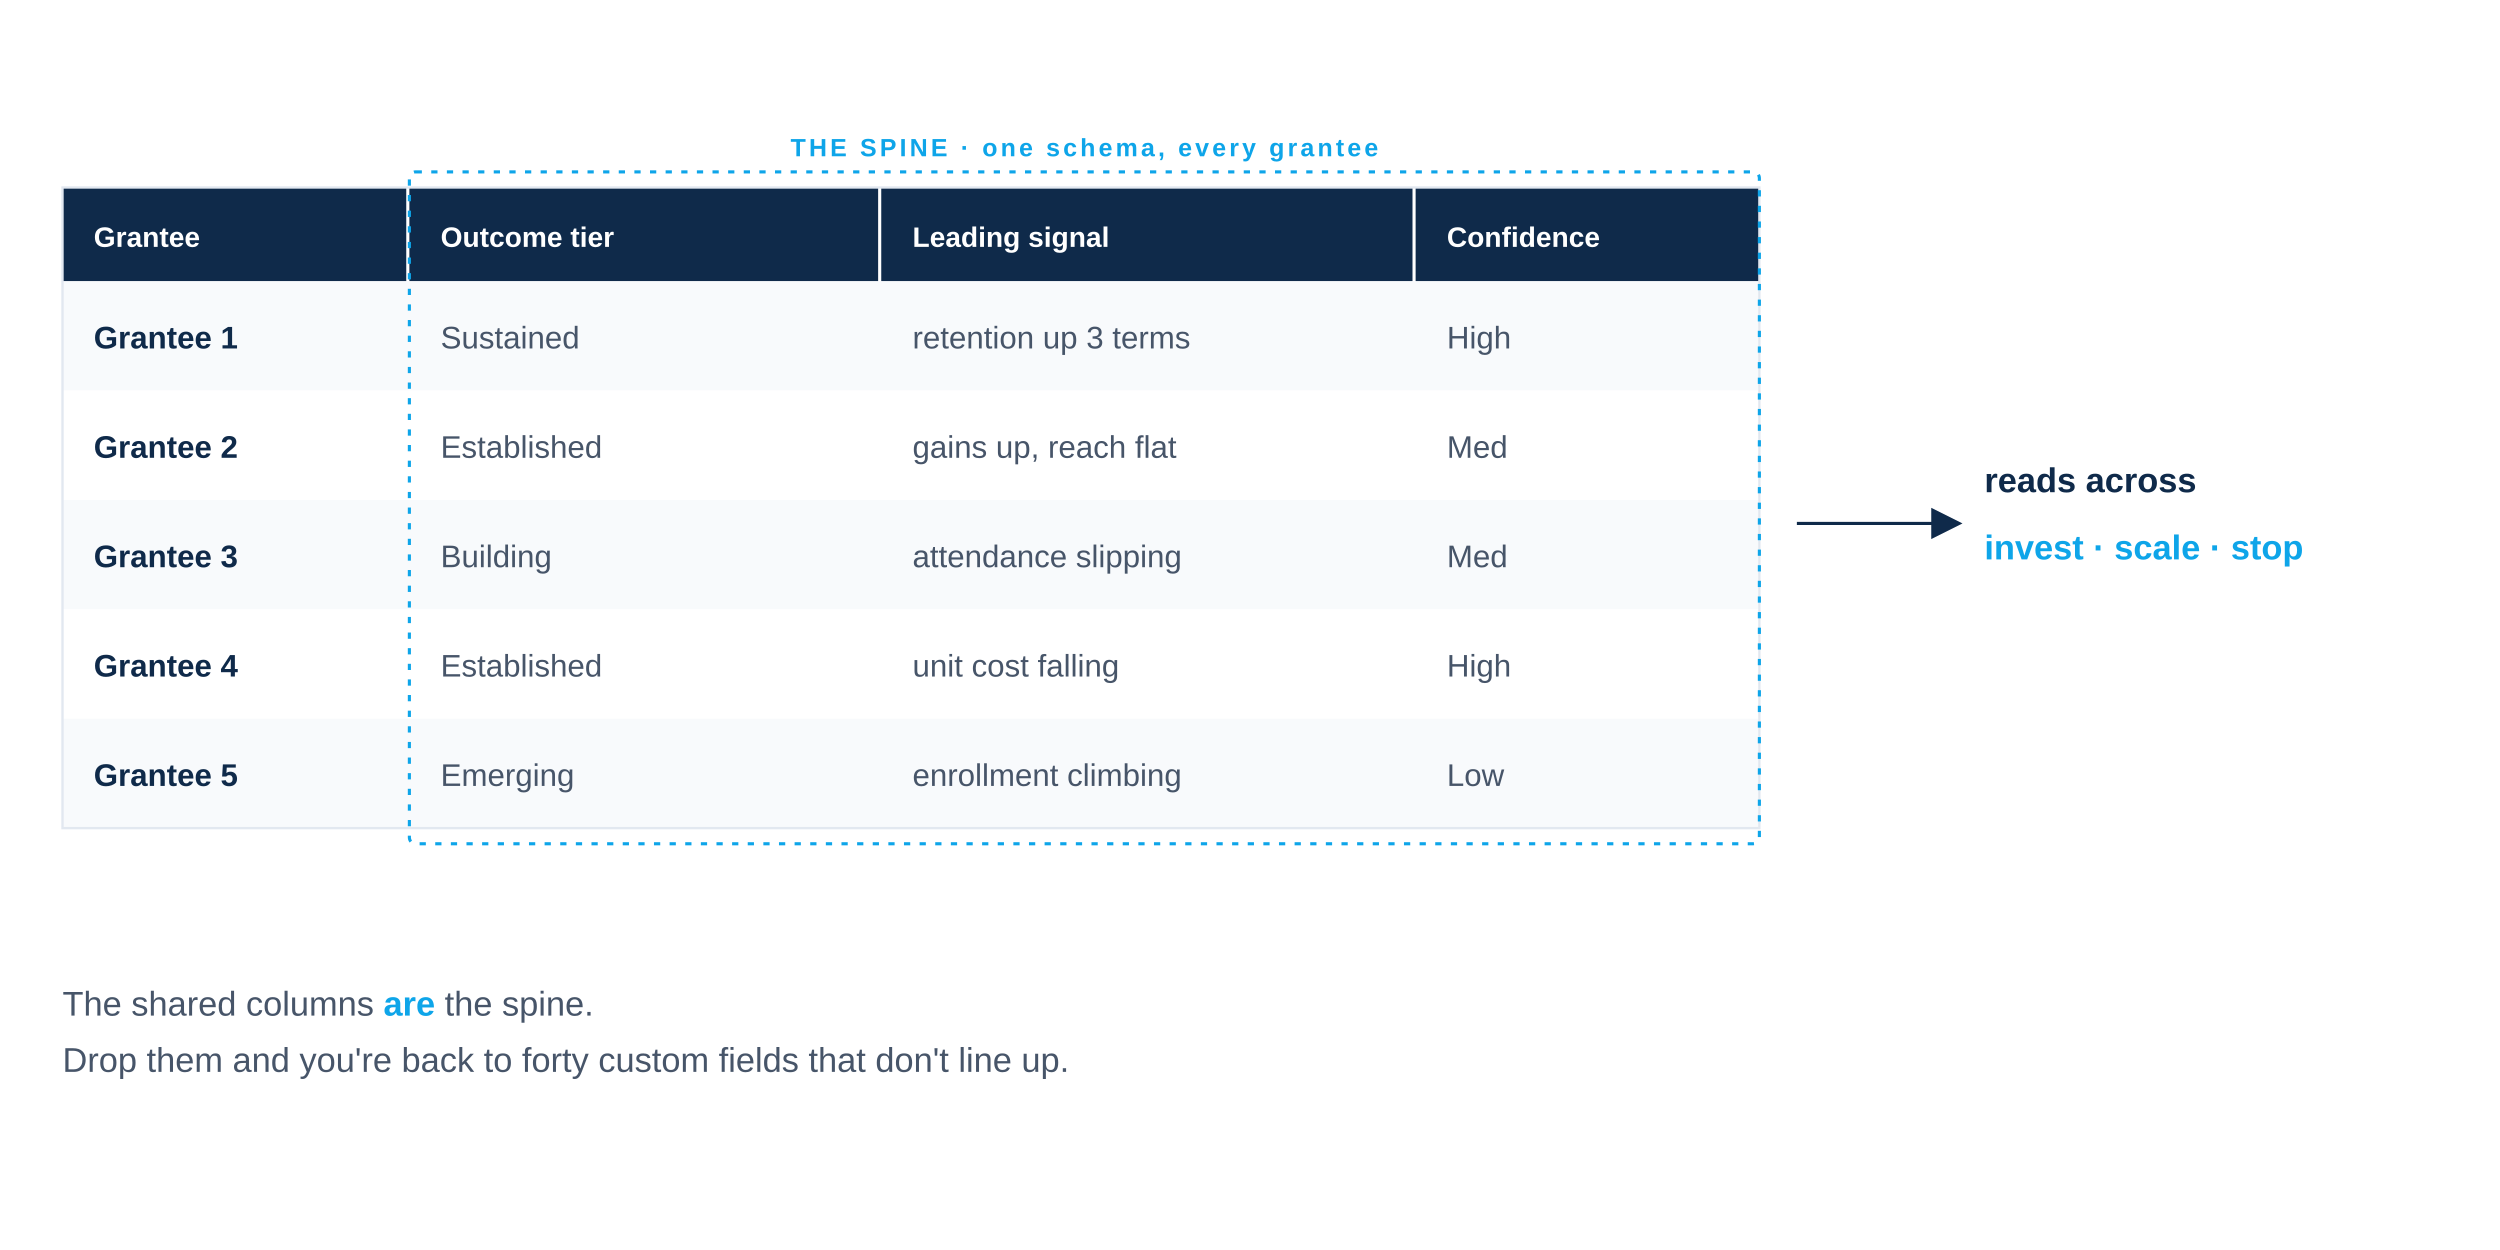
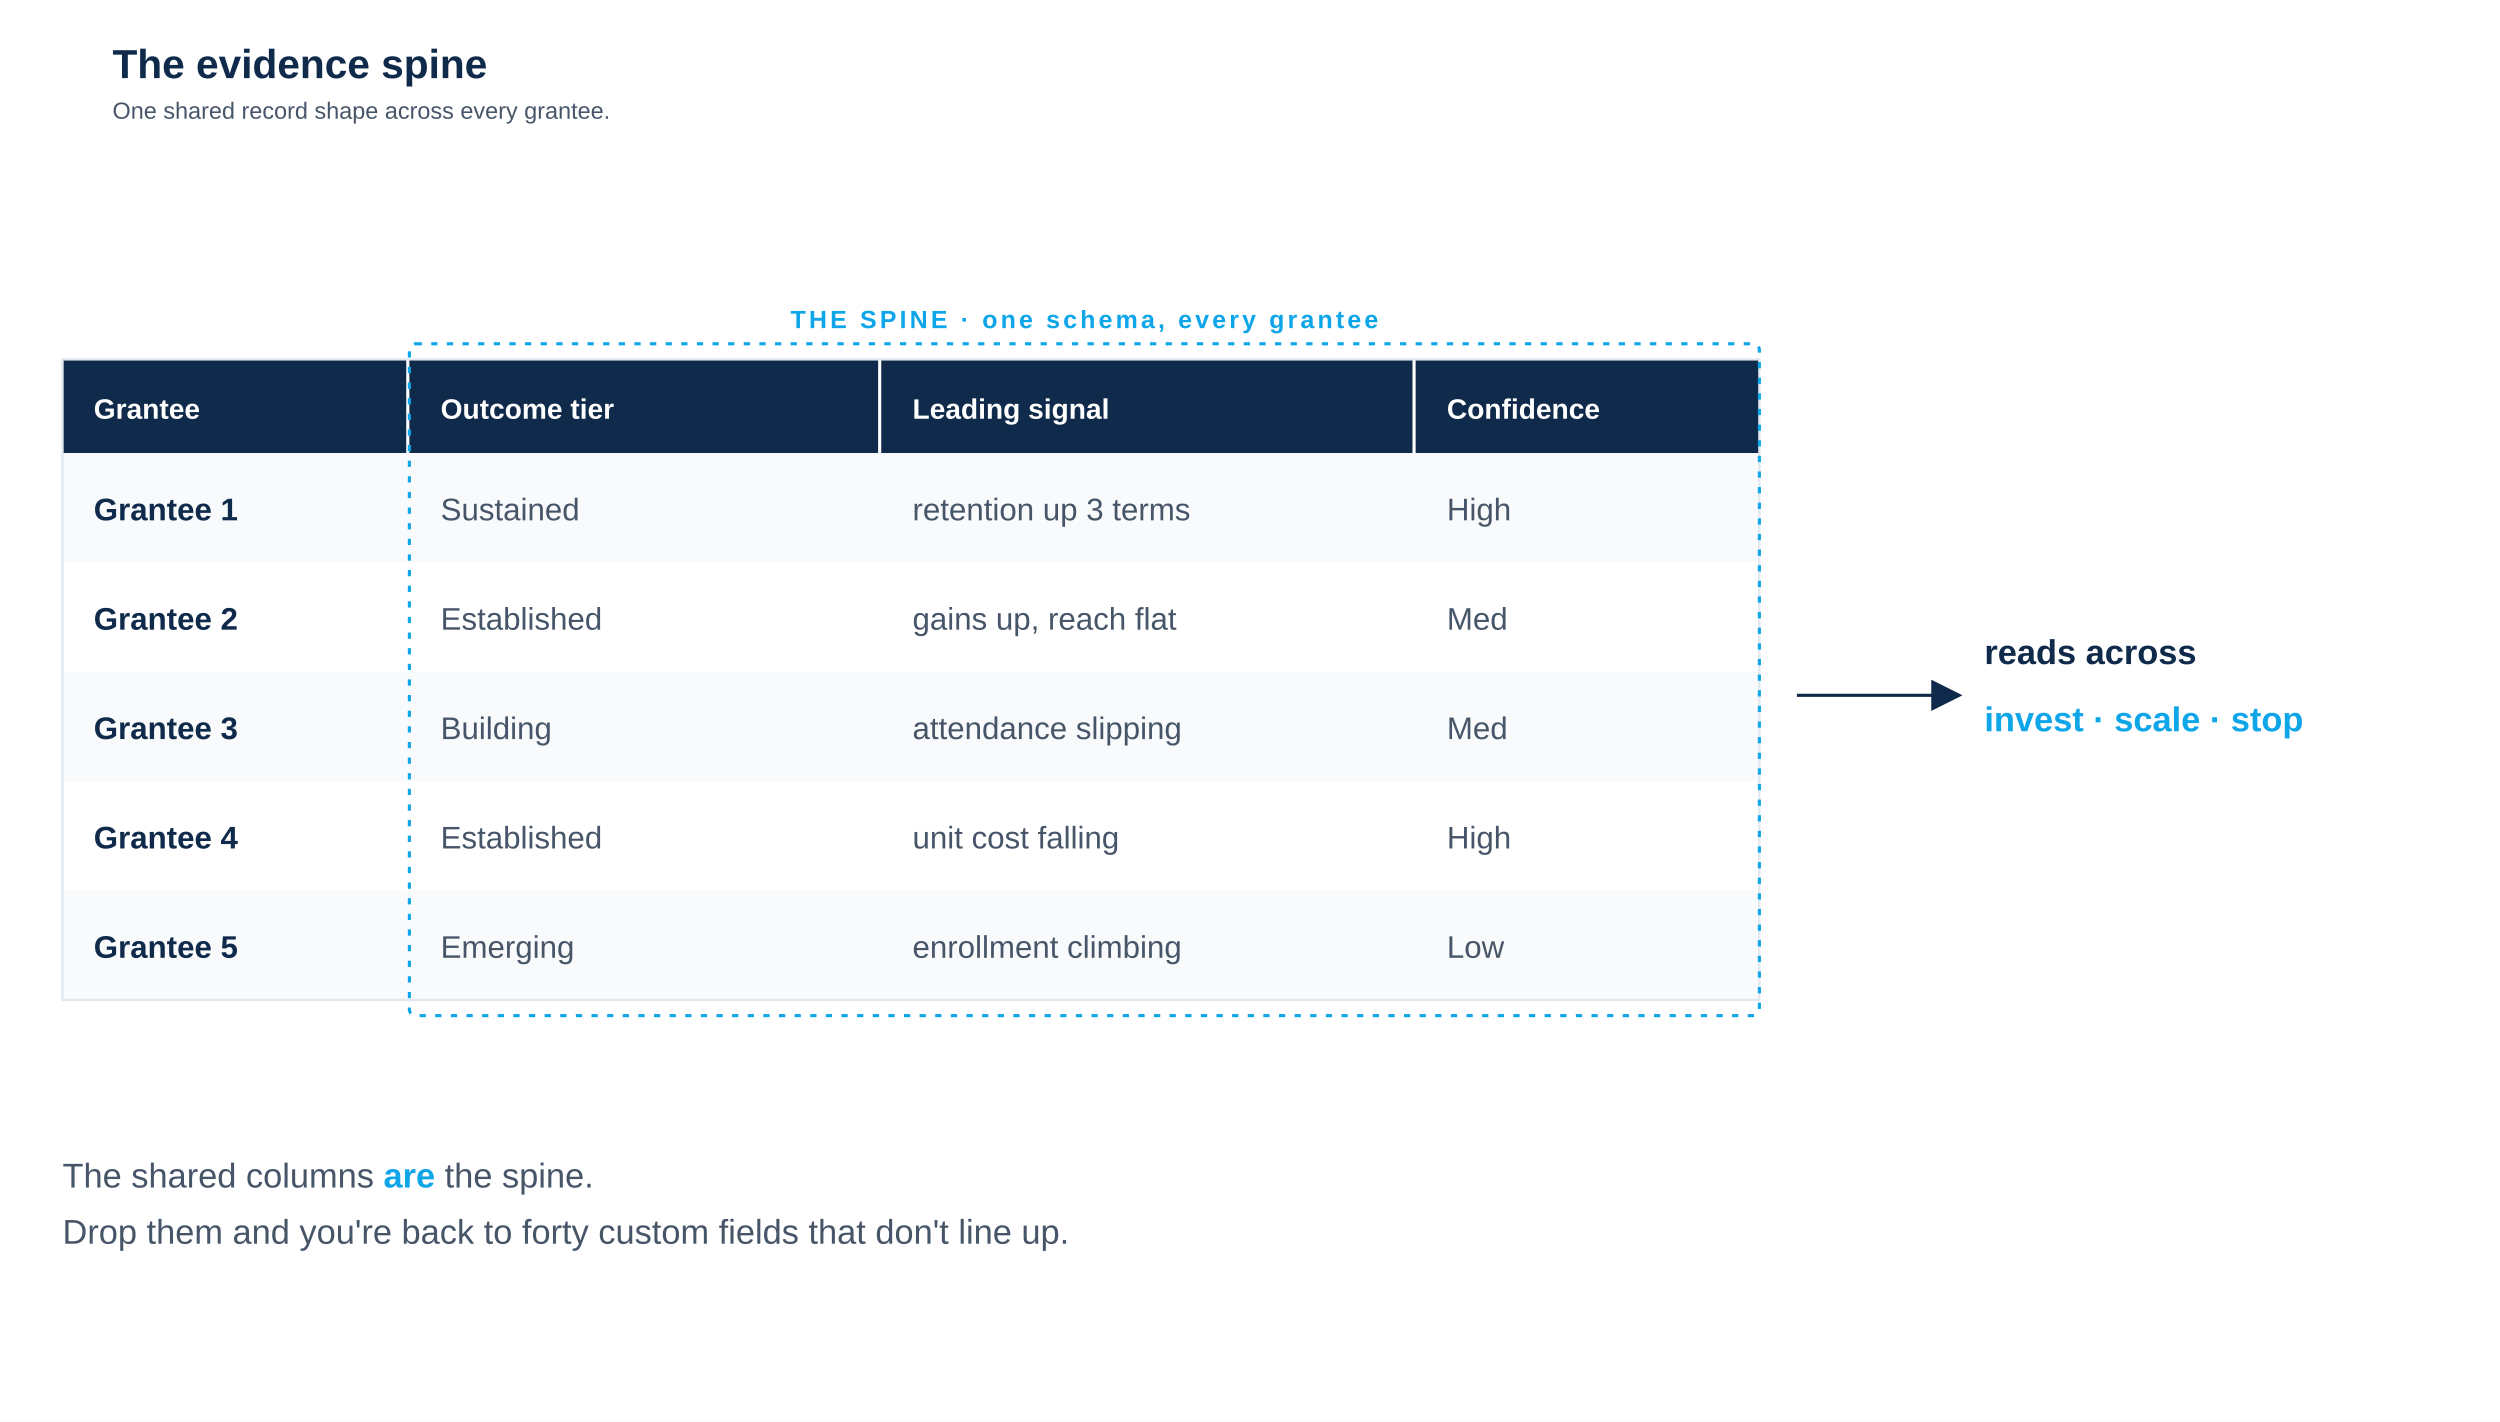
- <svg xmlns="http://www.w3.org/2000/svg" viewBox="0 0 1600 800" role="img" aria-labelledby="t">
-   <rect width="1600" height="800" fill="#FFFFFF" />
+ <svg xmlns="http://www.w3.org/2000/svg" viewBox="0 -110 1600 910" role="img" aria-labelledby="t">
+   <rect x="0" y="-110" width="1600" height="910" fill="#FFFFFF" />
+   <text x="72" y="-60" font-family="-apple-system, BlinkMacSystemFont, 'Helvetica Neue', Arial, sans-serif" font-size="26" font-weight="700" fill="#0F2A4A" text-anchor="start">The evidence spine</text>
+   <text x="72" y="-34" font-family="-apple-system, BlinkMacSystemFont, 'Helvetica Neue', Arial, sans-serif" font-size="15" font-weight="400" fill="#475569" text-anchor="start">One shared record shape across every grantee.</text>
  <g font-family="-apple-system, BlinkMacSystemFont, 'Helvetica Neue', Arial, sans-serif">
    <rect x="40" y="120" width="220" height="60" fill="#0F2A4A" />
    <rect x="262" y="120" width="300" height="60" fill="#0F2A4A" />
    <rect x="564" y="120" width="340" height="60" fill="#0F2A4A" />
    <rect x="906" y="120" width="220" height="60" fill="#0F2A4A" />
    <text x="60" y="158" font-size="18" fill="#FFFFFF" font-weight="600">Grantee</text>
    <text x="282" y="158" font-size="18" fill="#FFFFFF" font-weight="600">Outcome tier</text>
    <text x="584" y="158" font-size="18" fill="#FFFFFF" font-weight="600">Leading signal</text>
    <text x="926" y="158" font-size="18" fill="#FFFFFF" font-weight="600">Confidence</text>
    <g font-size="20" fill="#475569">
      <rect x="40" y="180" width="1086" height="70" fill="#F8FAFC" />
      <text x="60" y="223" fill="#0F2A4A" font-weight="600">Grantee 1</text>
      <text x="282" y="223">Sustained</text>
      <text x="584" y="223">retention up 3 terms</text>
      <text x="926" y="223">High</text>
      <rect x="40" y="250" width="1086" height="70" fill="#FFFFFF" />
      <text x="60" y="293" fill="#0F2A4A" font-weight="600">Grantee 2</text>
      <text x="282" y="293">Established</text>
      <text x="584" y="293">gains up, reach flat</text>
      <text x="926" y="293">Med</text>
      <rect x="40" y="320" width="1086" height="70" fill="#F8FAFC" />
      <text x="60" y="363" fill="#0F2A4A" font-weight="600">Grantee 3</text>
      <text x="282" y="363">Building</text>
      <text x="584" y="363">attendance slipping</text>
      <text x="926" y="363">Med</text>
      <rect x="40" y="390" width="1086" height="70" fill="#FFFFFF" />
      <text x="60" y="433" fill="#0F2A4A" font-weight="600">Grantee 4</text>
      <text x="282" y="433">Established</text>
      <text x="584" y="433">unit cost falling</text>
      <text x="926" y="433">High</text>
      <rect x="40" y="460" width="1086" height="70" fill="#F8FAFC" />
      <text x="60" y="503" fill="#0F2A4A" font-weight="600">Grantee 5</text>
      <text x="282" y="503">Emerging</text>
      <text x="584" y="503">enrollment climbing</text>
      <text x="926" y="503">Low</text>
    </g>
    <rect x="40" y="120" width="1086" height="410" fill="none" stroke="#E2E8F0" stroke-width="1.5" />
    <rect x="262" y="110" width="864" height="430" rx="4" fill="none" stroke="#0EA5E9" stroke-width="2" stroke-dasharray="4 6" />
    <text x="694" y="100" font-size="16" letter-spacing="2" fill="#0EA5E9" font-weight="600" text-anchor="middle">THE SPINE  ·  one schema, every grantee</text>
    <path d="M1150 335 L1250 335" stroke="#0F2A4A" stroke-width="2" fill="none" marker-end="url(#a)" />
    <defs>
      <marker id="a" markerWidth="10" markerHeight="10" refX="7" refY="5" orient="auto">
        <path d="M0 0 L10 5 L0 10 z" fill="#0F2A4A" />
      </marker>
    </defs>
    <text x="1270" y="315" font-size="22" fill="#0F2A4A" font-weight="600">reads across</text>
    <text x="1270" y="358" font-size="22" fill="#0EA5E9" font-weight="600">invest · scale · stop</text>
    <text x="40" y="650" font-size="22" fill="#475569">The shared columns <tspan fill="#0EA5E9" font-weight="600">are</tspan> the spine.</text>
    <text x="40" y="686" font-size="22" fill="#475569">Drop them and you're back to forty custom fields that don't line up.</text>
  </g>
</svg>
